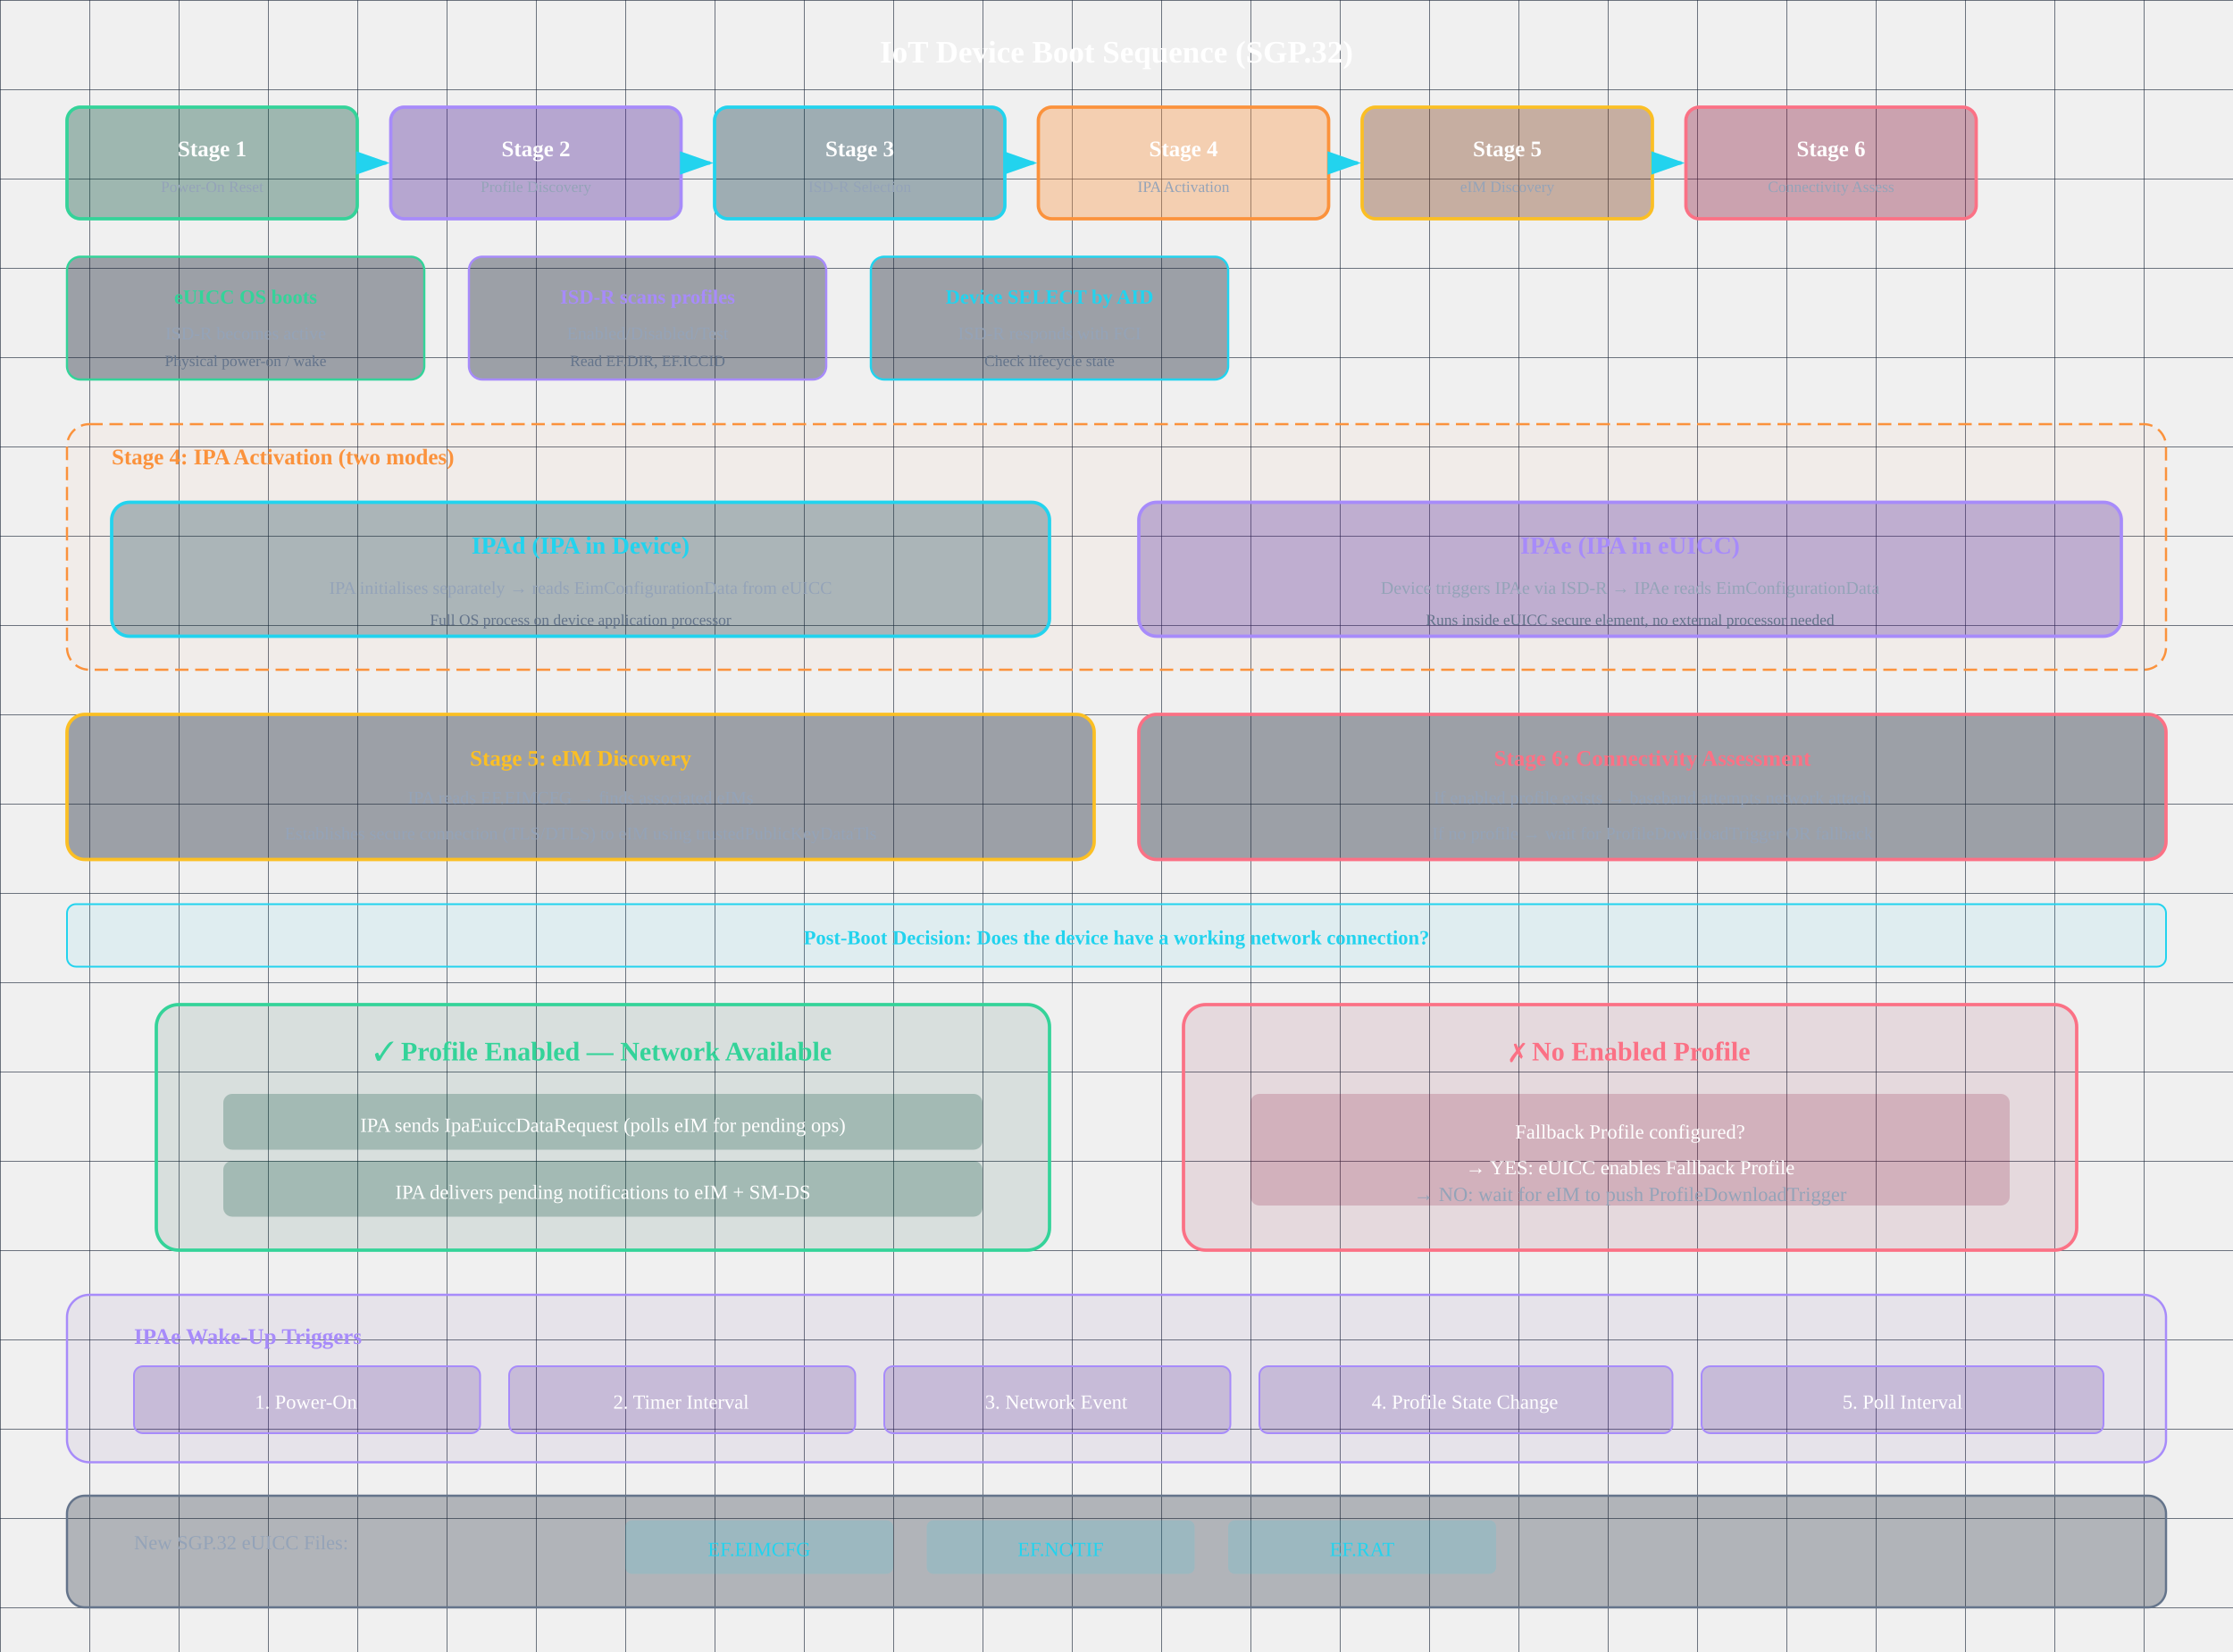
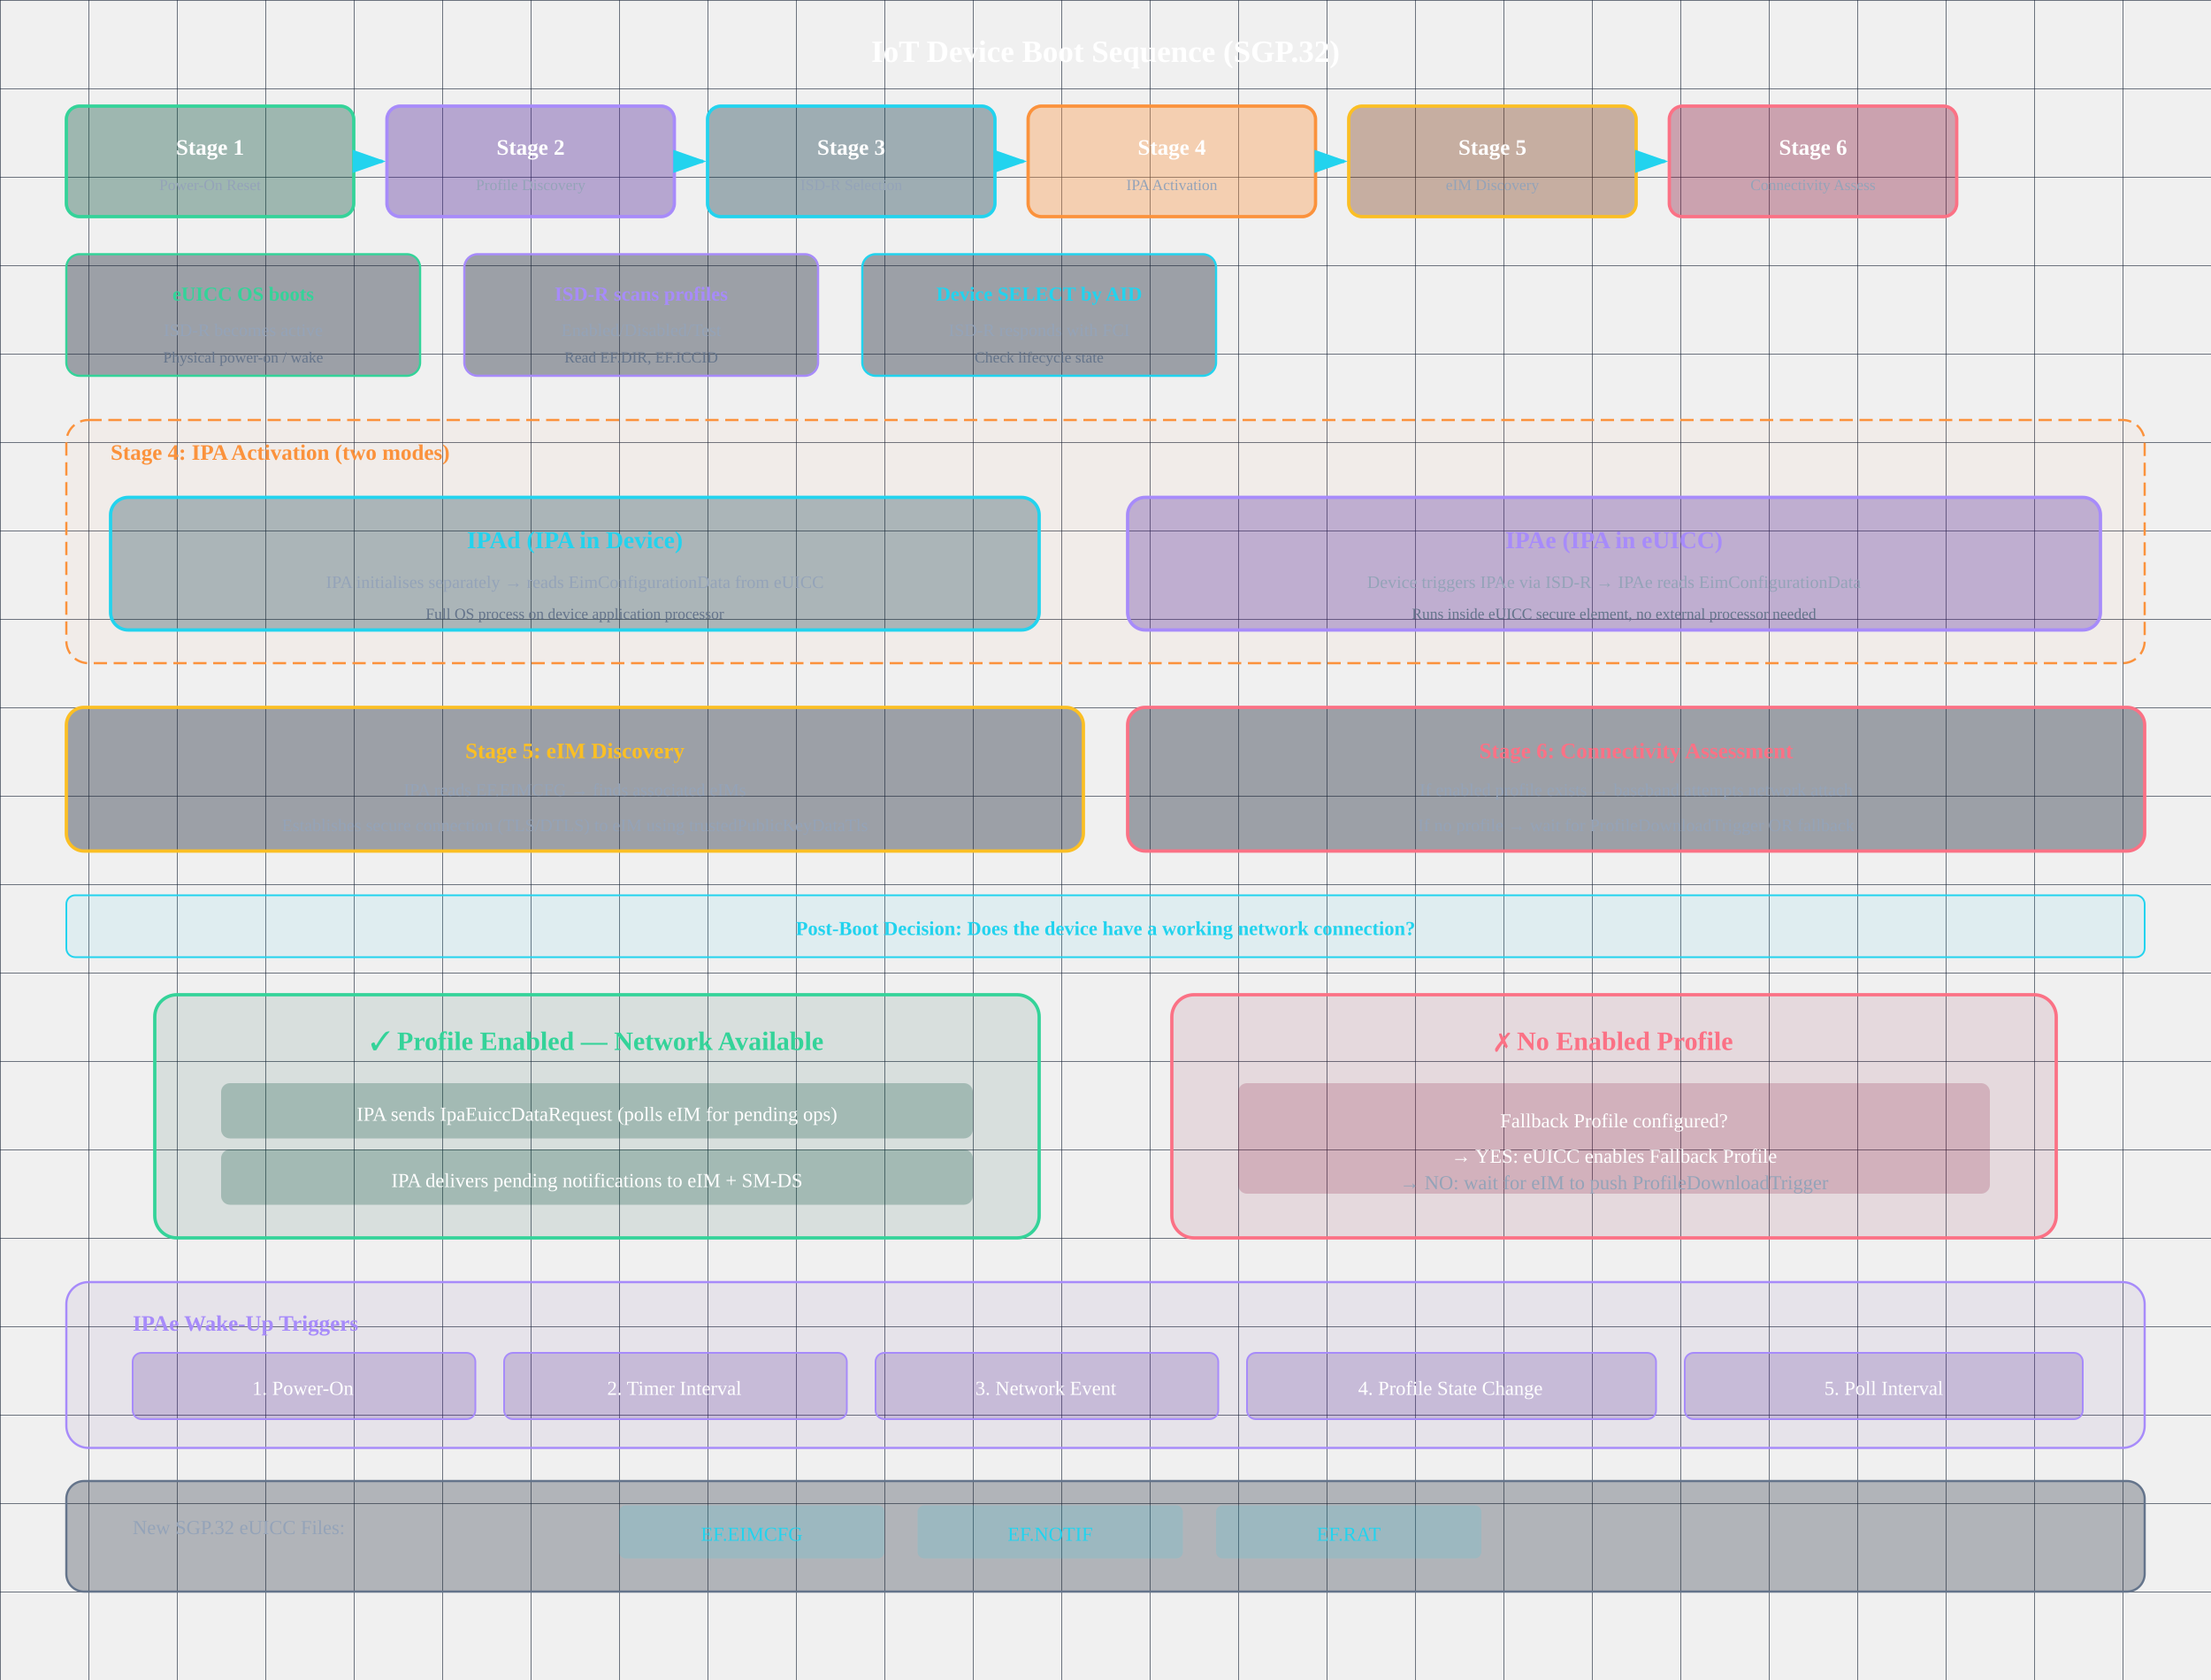
- <svg xmlns="http://www.w3.org/2000/svg" viewBox="0 0 1000 740">
+ <svg xmlns="http://www.w3.org/2000/svg" viewBox="0 0 1000 760">
  <defs>
    <marker id="a13c" markerWidth="10" markerHeight="7" refX="9" refY="3.5" orient="auto">
      <polygon points="0 0, 10 3.5, 0 7" fill="#22d3ee" />
    </marker>
    <marker id="a13v" markerWidth="10" markerHeight="7" refX="9" refY="3.5" orient="auto">
      <polygon points="0 0, 10 3.5, 0 7" fill="#a78bfa" />
    </marker>
    <marker id="a13o" markerWidth="10" markerHeight="7" refX="9" refY="3.5" orient="auto">
      <polygon points="0 0, 10 3.5, 0 7" fill="#fb923c" />
    </marker>
    <marker id="a13g" markerWidth="10" markerHeight="7" refX="9" refY="3.5" orient="auto">
      <polygon points="0 0, 10 3.5, 0 7" fill="#34d399" />
    </marker>
    <pattern id="g13" width="40" height="40" patternUnits="userSpaceOnUse">
      <path d="M 40 0 L 0 0 0 40" fill="none" stroke="#1e293b" stroke-width="0.5" />
    </pattern>
  </defs>
  <rect width="100%" height="100%" fill="url(#g13)" />
  <text x="500" y="28" fill="white" font-size="14" font-weight="600" text-anchor="middle">IoT Device Boot Sequence (SGP.32)</text>
  <rect x="30" y="48" width="130" height="50" rx="6" fill="rgba(6,78,59,0.35)" stroke="#34d399" stroke-width="1.5" />
  <text x="95" y="70" fill="white" font-size="10" font-weight="600" text-anchor="middle">Stage 1</text>
  <text x="95" y="86" fill="#94a3b8" font-size="7" text-anchor="middle">Power-On Reset</text>
  <rect x="175" y="48" width="130" height="50" rx="6" fill="rgba(76,29,149,0.35)" stroke="#a78bfa" stroke-width="1.5" />
  <text x="240" y="70" fill="white" font-size="10" font-weight="600" text-anchor="middle">Stage 2</text>
  <text x="240" y="86" fill="#94a3b8" font-size="7" text-anchor="middle">Profile Discovery</text>
  <rect x="320" y="48" width="130" height="50" rx="6" fill="rgba(8,51,68,0.35)" stroke="#22d3ee" stroke-width="1.5" />
  <text x="385" y="70" fill="white" font-size="10" font-weight="600" text-anchor="middle">Stage 3</text>
  <text x="385" y="86" fill="#94a3b8" font-size="7" text-anchor="middle">ISD-R Selection</text>
  <rect x="465" y="48" width="130" height="50" rx="6" fill="rgba(251,146,60,0.35)" stroke="#fb923c" stroke-width="1.5" />
  <text x="530" y="70" fill="white" font-size="10" font-weight="600" text-anchor="middle">Stage 4</text>
  <text x="530" y="86" fill="#94a3b8" font-size="7" text-anchor="middle">IPA Activation</text>
  <rect x="610" y="48" width="130" height="50" rx="6" fill="rgba(120,53,15,0.35)" stroke="#fbbf24" stroke-width="1.5" />
  <text x="675" y="70" fill="white" font-size="10" font-weight="600" text-anchor="middle">Stage 5</text>
  <text x="675" y="86" fill="#94a3b8" font-size="7" text-anchor="middle">eIM Discovery</text>
  <rect x="755" y="48" width="130" height="50" rx="6" fill="rgba(136,19,55,0.35)" stroke="#fb7185" stroke-width="1.5" />
  <text x="820" y="70" fill="white" font-size="10" font-weight="600" text-anchor="middle">Stage 6</text>
  <text x="820" y="86" fill="#94a3b8" font-size="7" text-anchor="middle">Connectivity Assess</text>
  <line x1="160" y1="73" x2="173" y2="73" stroke="#22d3ee" stroke-width="1.5" marker-end="url(#a13c)" />
  <line x1="305" y1="73" x2="318" y2="73" stroke="#22d3ee" stroke-width="1.5" marker-end="url(#a13c)" />
  <line x1="450" y1="73" x2="463" y2="73" stroke="#22d3ee" stroke-width="1.5" marker-end="url(#a13c)" />
  <line x1="595" y1="73" x2="608" y2="73" stroke="#22d3ee" stroke-width="1.5" marker-end="url(#a13c)" />
  <line x1="740" y1="73" x2="753" y2="73" stroke="#22d3ee" stroke-width="1.5" marker-end="url(#a13c)" />
  <rect x="30" y="115" width="160" height="55" rx="6" fill="rgba(30,41,59,0.4)" stroke="#34d399" stroke-width="1" />
  <text x="110" y="136" fill="#34d399" font-size="9" font-weight="600" text-anchor="middle">eUICC OS boots</text>
  <text x="110" y="152" fill="#94a3b8" font-size="8" text-anchor="middle">ISD-R becomes active</text>
  <text x="110" y="164" fill="#64748b" font-size="7" text-anchor="middle">Physical power-on / wake</text>
  <rect x="210" y="115" width="160" height="55" rx="6" fill="rgba(30,41,59,0.4)" stroke="#a78bfa" stroke-width="1" />
  <text x="290" y="136" fill="#a78bfa" font-size="9" font-weight="600" text-anchor="middle">ISD-R scans profiles</text>
  <text x="290" y="152" fill="#94a3b8" font-size="8" text-anchor="middle">Enabled/Disabled/Test</text>
  <text x="290" y="164" fill="#64748b" font-size="7" text-anchor="middle">Read EF.DIR, EF.ICCID</text>
  <rect x="390" y="115" width="160" height="55" rx="6" fill="rgba(30,41,59,0.4)" stroke="#22d3ee" stroke-width="1" />
  <text x="470" y="136" fill="#22d3ee" font-size="9" font-weight="600" text-anchor="middle">Device SELECT by AID</text>
  <text x="470" y="152" fill="#94a3b8" font-size="8" text-anchor="middle">ISD-R responds with FCI</text>
  <text x="470" y="164" fill="#64748b" font-size="7" text-anchor="middle">Check lifecycle state</text>
  <rect x="30" y="190" width="940" height="110" rx="10" fill="rgba(251,146,60,0.04)" stroke="#fb923c" stroke-width="1" stroke-dasharray="6,3" />
  <text x="50" y="208" fill="#fb923c" font-size="10" font-weight="600">Stage 4: IPA Activation (two modes)</text>
  <rect x="50" y="225" width="420" height="60" rx="8" fill="rgba(8,51,68,0.3)" stroke="#22d3ee" stroke-width="1.5" />
  <text x="260" y="248" fill="#22d3ee" font-size="11" font-weight="600" text-anchor="middle">IPAd (IPA in Device)</text>
  <text x="260" y="266" fill="#94a3b8" font-size="8" text-anchor="middle">IPA initialises separately → reads EimConfigurationData from eUICC</text>
  <text x="260" y="280" fill="#64748b" font-size="7" text-anchor="middle">Full OS process on device application processor</text>
  <rect x="510" y="225" width="440" height="60" rx="8" fill="rgba(76,29,149,0.3)" stroke="#a78bfa" stroke-width="1.5" />
  <text x="730" y="248" fill="#a78bfa" font-size="11" font-weight="600" text-anchor="middle">IPAe (IPA in eUICC)</text>
  <text x="730" y="266" fill="#94a3b8" font-size="8" text-anchor="middle">Device triggers IPAe via ISD-R → IPAe reads EimConfigurationData</text>
  <text x="730" y="280" fill="#64748b" font-size="7" text-anchor="middle">Runs inside eUICC secure element, no external processor needed</text>
  <rect x="30" y="320" width="460" height="65" rx="8" fill="rgba(30,41,59,0.4)" stroke="#fbbf24" stroke-width="1.5" />
  <text x="260" y="343" fill="#fbbf24" font-size="10" font-weight="600" text-anchor="middle">Stage 5: eIM Discovery</text>
  <text x="260" y="360" fill="#94a3b8" font-size="8" text-anchor="middle">IPA reads EF.EIMCFG → finds associated eIMs</text>
  <text x="260" y="376" fill="#94a3b8" font-size="8" text-anchor="middle">Establishes secure connection (TLS/DTLS) to eIM using trustedPublicKeyDataTls</text>
  <rect x="510" y="320" width="460" height="65" rx="8" fill="rgba(30,41,59,0.4)" stroke="#fb7185" stroke-width="1.5" />
  <text x="740" y="343" fill="#fb7185" font-size="10" font-weight="600" text-anchor="middle">Stage 6: Connectivity Assessment</text>
  <text x="740" y="360" fill="#94a3b8" font-size="8" text-anchor="middle">If enabled profile exists → baseband attempts network attach</text>
  <text x="740" y="376" fill="#94a3b8" font-size="8" text-anchor="middle">If no profile → wait for ProfileDownloadTrigger OR fallback</text>
  <rect x="30" y="405" width="940" height="28" rx="4" fill="rgba(34,211,238,0.08)" stroke="#22d3ee" stroke-width="0.8" />
  <text x="500" y="423" fill="#22d3ee" font-size="9" font-weight="600" text-anchor="middle">Post-Boot Decision: Does the device have a working network connection?</text>
  <rect x="70" y="450" width="400" height="110" rx="10" fill="rgba(6,78,59,0.1)" stroke="#34d399" stroke-width="1.5" />
  <text x="270" y="475" fill="#34d399" font-size="12" font-weight="600" text-anchor="middle">✓ Profile Enabled — Network Available</text>
  <rect x="100" y="490" width="340" height="25" rx="4" fill="rgba(6,78,59,0.25)" />
  <text x="270" y="507" fill="white" font-size="9" text-anchor="middle">IPA sends IpaEuiccDataRequest (polls eIM for pending ops)</text>
  <rect x="100" y="520" width="340" height="25" rx="4" fill="rgba(6,78,59,0.25)" />
  <text x="270" y="537" fill="white" font-size="9" text-anchor="middle">IPA delivers pending notifications to eIM + SM-DS</text>
  <rect x="530" y="450" width="400" height="110" rx="10" fill="rgba(136,19,55,0.1)" stroke="#fb7185" stroke-width="1.5" />
  <text x="730" y="475" fill="#fb7185" font-size="12" font-weight="600" text-anchor="middle">✗ No Enabled Profile</text>
  <rect x="560" y="490" width="340" height="50" rx="4" fill="rgba(136,19,55,0.2)" />
  <text x="730" y="510" fill="white" font-size="9" text-anchor="middle">Fallback Profile configured?</text>
  <text x="730" y="526" fill="white" font-size="9" text-anchor="middle">→ YES: eUICC enables Fallback Profile</text>
  <text x="730" y="538" fill="#94a3b8" font-size="9" text-anchor="middle">→ NO: wait for eIM to push ProfileDownloadTrigger</text>
  <rect x="30" y="580" width="940" height="75" rx="10" fill="rgba(76,29,149,0.06)" stroke="#a78bfa" stroke-width="1" />
  <text x="60" y="602" fill="#a78bfa" font-size="10" font-weight="600">IPAe Wake-Up Triggers</text>
  <rect x="60" y="612" width="155" height="30" rx="4" fill="rgba(76,29,149,0.2)" stroke="#a78bfa" stroke-width="0.8" />
  <text x="137" y="631" fill="white" font-size="9" text-anchor="middle">1. Power-On</text>
  <rect x="228" y="612" width="155" height="30" rx="4" fill="rgba(76,29,149,0.2)" stroke="#a78bfa" stroke-width="0.8" />
  <text x="305" y="631" fill="white" font-size="9" text-anchor="middle">2. Timer Interval</text>
  <rect x="396" y="612" width="155" height="30" rx="4" fill="rgba(76,29,149,0.2)" stroke="#a78bfa" stroke-width="0.8" />
  <text x="473" y="631" fill="white" font-size="9" text-anchor="middle">3. Network Event</text>
  <rect x="564" y="612" width="185" height="30" rx="4" fill="rgba(76,29,149,0.2)" stroke="#a78bfa" stroke-width="0.8" />
  <text x="656" y="631" fill="white" font-size="9" text-anchor="middle">4. Profile State Change</text>
  <rect x="762" y="612" width="180" height="30" rx="4" fill="rgba(76,29,149,0.2)" stroke="#a78bfa" stroke-width="0.8" />
  <text x="852" y="631" fill="white" font-size="9" text-anchor="middle">5. Poll Interval</text>
  <rect x="30" y="670" width="940" height="50" rx="8" fill="rgba(30,41,59,0.3)" stroke="#64748b" stroke-width="1" />
  <text x="60" y="694" fill="#94a3b8" font-size="9">New SGP.32 eUICC Files:</text>
  <rect x="280" y="681" width="120" height="24" rx="3" fill="rgba(34,211,238,0.15)" />
  <text x="340" y="697" fill="#22d3ee" font-size="9" text-anchor="middle">EF.EIMCFG</text>
  <rect x="415" y="681" width="120" height="24" rx="3" fill="rgba(34,211,238,0.15)" />
  <text x="475" y="697" fill="#22d3ee" font-size="9" text-anchor="middle">EF.NOTIF</text>
  <rect x="550" y="681" width="120" height="24" rx="3" fill="rgba(34,211,238,0.15)" />
  <text x="610" y="697" fill="#22d3ee" font-size="9" text-anchor="middle">EF.RAT</text>
</svg>
